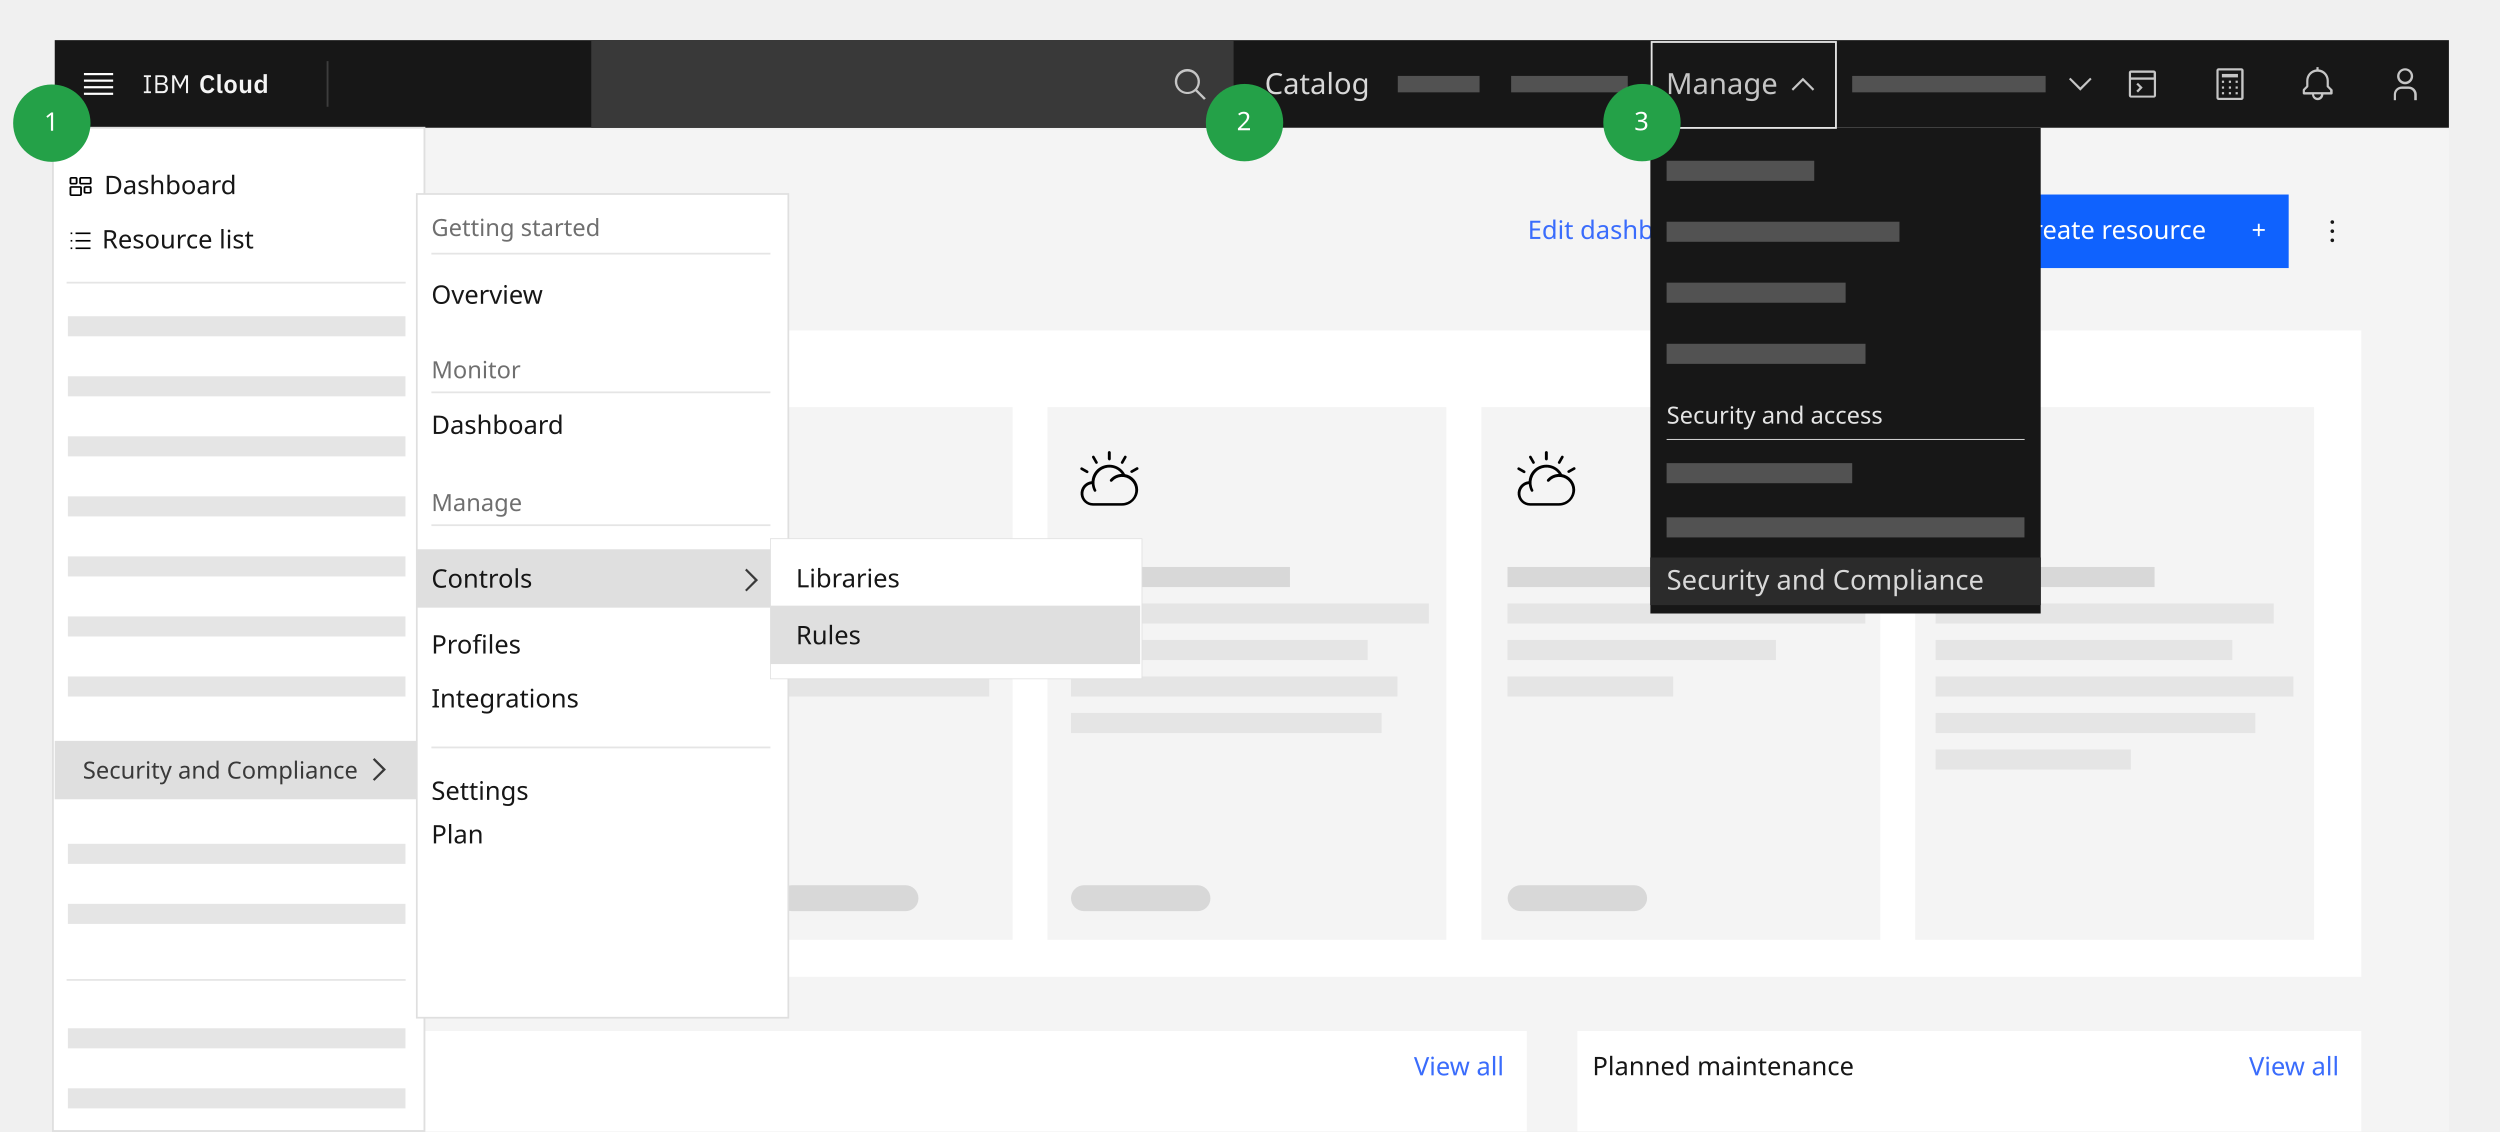
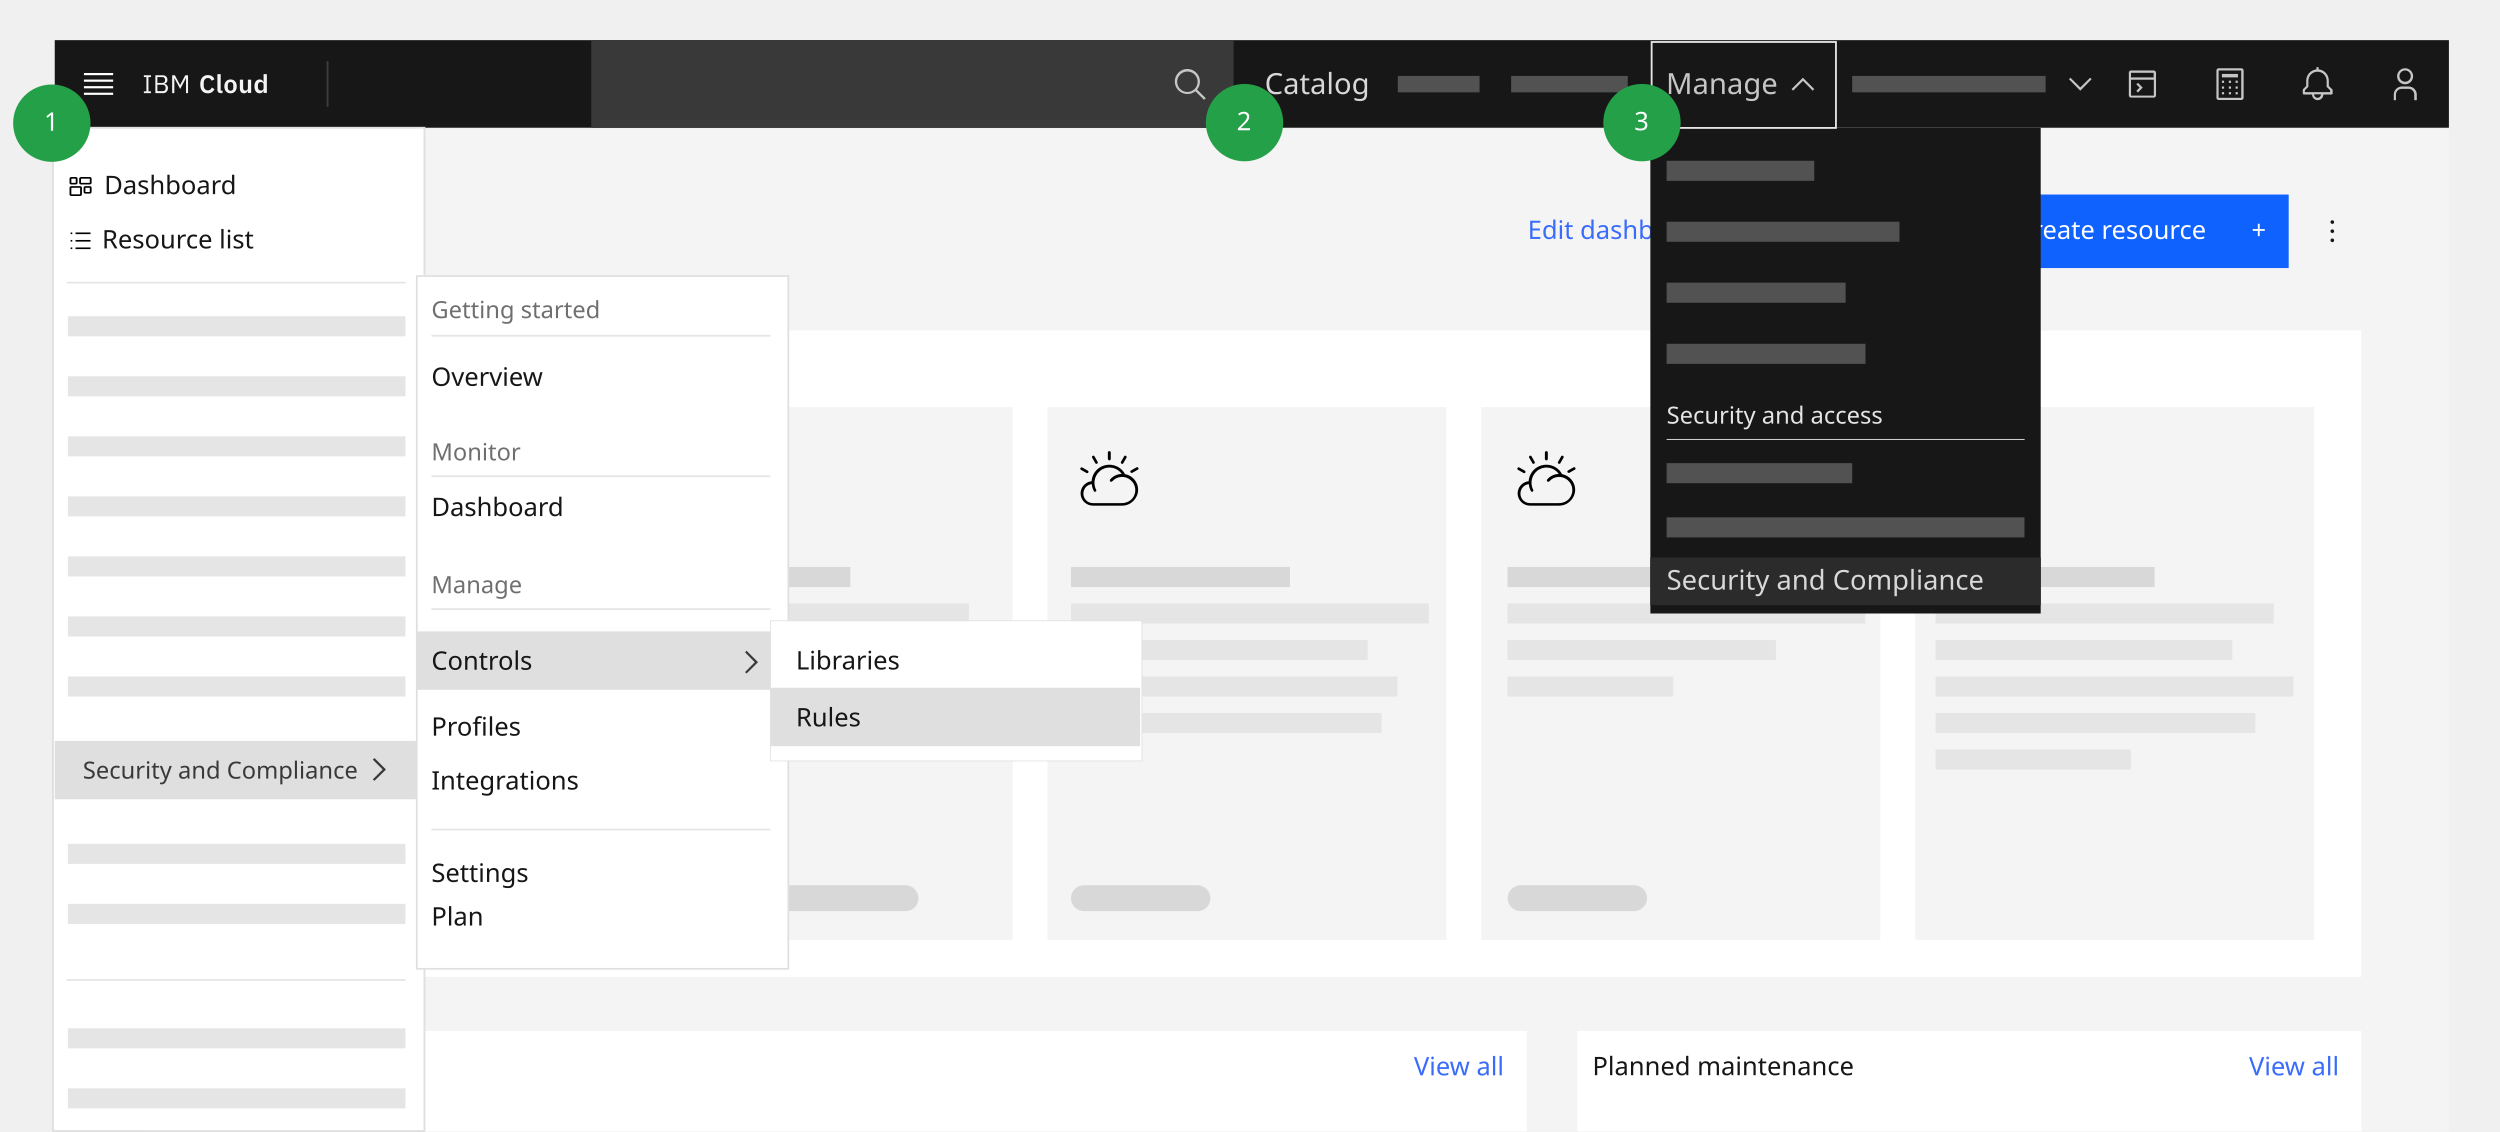
<svg xmlns="http://www.w3.org/2000/svg" version="1.1" x="0px" y="0px" viewBox="0 0 1370 620" style="enable-background:new 0 0 1370 620;" xml:space="preserve">
  <style type="text/css">
	.st0{fill-rule:evenodd;clip-rule:evenodd;fill:#171717;}
	.st1{fill:none;}
	.st2{fill-rule:evenodd;clip-rule:evenodd;fill:#C6C6C6;}
	.st3{fill-rule:evenodd;clip-rule:evenodd;fill:#393939;}
	.st4{fill:none;stroke:#3D3D3D;stroke-linecap:square;}
	.st5{fill:#F4F4F4;}
	.st6{fill-rule:evenodd;clip-rule:evenodd;fill:#FFFFFF;}
	.st7{fill-rule:evenodd;clip-rule:evenodd;fill:#525252;}
	.st8{fill-rule:evenodd;clip-rule:evenodd;fill:#F4F4F4;}
	.st9{fill:#C6C6C6;}
	.st10{font-family:'IBMPlexSans';}
	.st11{font-size:16px;}
	.st12{fill:#D8D8D8;}
	.st13{fill:#161616;}
	.st14{font-size:30px;}
- 	.st15{fill-rule:evenodd;clip-rule:evenodd;fill:#161616;stroke:#FFFFFF;stroke-width:0.25;stroke-miterlimit:10;}
- 	.st16{fill-rule:evenodd;clip-rule:evenodd;fill:#0F62FE;}
- 	.st17{fill:#FFFFFF;}
- 	.st18{font-size:14px;}
- 	.st19{fill:#3A6CFC;}
- 	.st20{fill-rule:evenodd;clip-rule:evenodd;fill:#3A6CFC;}
- 	.st21{font-family:'IBMPlexSans-Medium';}
- 	.st22{fill-rule:evenodd;clip-rule:evenodd;fill:#272CD3;}
- 	.st23{fill-rule:evenodd;clip-rule:evenodd;fill:#161616;}
- 	.st24{fill-rule:evenodd;clip-rule:evenodd;fill:#E5E5E5;}
- 	.st25{fill-rule:evenodd;clip-rule:evenodd;fill:#D8D8D8;}
- 	.st26{enable-background:new    ;}
- 	.st27{fill-rule:evenodd;clip-rule:evenodd;fill:#2B2B2B;}
- 	.st28{fill:none;stroke:#E5E5E5;stroke-miterlimit:10;}
- 	.st29{font-size:15px;}
- 	.st30{fill:none;stroke:#E5E5E5;stroke-width:0.5;stroke-miterlimit:10;}
- 	.st31{fill:#E5E5E5;}
- 	.st32{font-size:13px;}
- 	.st33{fill-rule:evenodd;clip-rule:evenodd;fill:#FFFFFF;stroke:#DFDFDF;stroke-miterlimit:10;}
- 	.st34{fill-rule:evenodd;clip-rule:evenodd;fill:#DFDFDF;}
- 	.st35{fill-rule:evenodd;clip-rule:evenodd;fill:#FFFFFF;stroke:#DFDFDF;stroke-width:0.935;stroke-miterlimit:10;}
- 	.st36{fill:none;stroke:#E5E5E5;stroke-width:0.973;stroke-miterlimit:10;}
- 	.st37{fill:#393939;}
- 	.st38{fill:#6F6F6F;}
- 	.st39{fill-rule:evenodd;clip-rule:evenodd;fill:#FFFFFF;stroke:#DFDFDF;stroke-width:0.431;stroke-miterlimit:10;}
- 	.st40{fill-rule:evenodd;clip-rule:evenodd;fill:#24A148;}
+ 	.st15{fill-rule:evenodd;clip-rule:evenodd;fill:#0F62FE;}
+ 	.st16{fill:#FFFFFF;}
+ 	.st17{font-size:14px;}
+ 	.st18{fill:#3A6CFC;}
+ 	.st19{fill-rule:evenodd;clip-rule:evenodd;fill:#3A6CFC;}
+ 	.st20{font-family:'IBMPlexSans-Medium';}
+ 	.st21{fill-rule:evenodd;clip-rule:evenodd;fill:#272CD3;}
+ 	.st22{fill-rule:evenodd;clip-rule:evenodd;fill:#161616;}
+ 	.st23{fill-rule:evenodd;clip-rule:evenodd;fill:#E5E5E5;}
+ 	.st24{fill-rule:evenodd;clip-rule:evenodd;fill:#D8D8D8;}
+ 	.st25{enable-background:new    ;}
+ 	.st26{fill-rule:evenodd;clip-rule:evenodd;fill:#2B2B2B;}
+ 	.st27{fill:none;stroke:#E5E5E5;stroke-miterlimit:10;}
+ 	.st28{font-size:15px;}
+ 	.st29{fill:none;stroke:#E5E5E5;stroke-width:0.5;stroke-miterlimit:10;}
+ 	.st30{fill:#E5E5E5;}
+ 	.st31{font-size:13px;}
+ 	.st32{fill-rule:evenodd;clip-rule:evenodd;fill:#FFFFFF;stroke:#DFDFDF;stroke-miterlimit:10;}
+ 	.st33{fill-rule:evenodd;clip-rule:evenodd;fill:#DFDFDF;}
+ 	.st34{fill-rule:evenodd;clip-rule:evenodd;fill:#FFFFFF;stroke:#DFDFDF;stroke-width:0.935;stroke-miterlimit:10;}
+ 	.st35{fill:none;stroke:#E5E5E5;stroke-width:0.973;stroke-miterlimit:10;}
+ 	.st36{fill:#393939;}
+ 	.st37{fill:#6F6F6F;}
+ 	.st38{fill-rule:evenodd;clip-rule:evenodd;fill:#FFFFFF;stroke:#DFDFDF;stroke-width:0.431;stroke-miterlimit:10;}
+ 	.st39{fill-rule:evenodd;clip-rule:evenodd;fill:#24A148;}
</style>
  <g id="Background_9_">
    <rect id="background_19_" x="30" y="22" class="st0" width="1312" height="48" />
    <g id="User" transform="translate(1264, 0)">
      <rect id="background_20_" x="30" y="22.1" class="st1" width="48" height="48" />
      <g id="Icon_8_" transform="translate(14, 14)">
        <g id="icon-color_1_">
          <path id="path-6_1_" class="st2" d="M40,24.6c1.7,0,3.1,1.4,3.1,3.1c0,1.7-1.4,3.1-3.1,3.1s-3.1-1.4-3.1-3.1      C36.9,26,38.3,24.6,40,24.6L40,24.6z M40,23.4c-2.4,0-4.4,2-4.4,4.4s2,4.4,4.4,4.4s4.4-2,4.4-4.4S42.4,23.4,40,23.4z M46.2,40.9      H45v-3.1c0-1.7-1.4-3.1-3.1-3.1h-3.8c-1.7,0-3.1,1.4-3.1,3.1v3.1h-1.2v-3.1c0-2.4,2-4.4,4.4-4.4h3.8c2.4,0,4.4,2,4.4,4.4V40.9z" />
        </g>
      </g>
    </g>
    <g id="cost-estimator" transform="translate(1216, 0)">
      <rect id="background_21_" x="30" y="22.1" class="st1" width="48" height="48" />
      <g id="Icon_9_" transform="translate(14, 14)">
        <path id="Fill_14_" class="st2" d="M47.9,34.8l-1.7-1.7v-2.9c0-3.2-2.4-5.9-5.6-6.2v-1.2h-1.2V24c-3.2,0.4-5.6,3-5.6,6.2v2.9     l-1.7,1.7c-0.1,0.1-0.2,0.3-0.2,0.4v1.9c0,0.2,0.1,0.3,0.2,0.5c0.1,0.1,0.3,0.2,0.5,0.2h4.4c0,1.7,1.4,3.1,3.1,3.1     s3.1-1.4,3.1-3.1h4.4c0.2,0,0.3-0.1,0.5-0.2c0.1-0.1,0.2-0.3,0.2-0.5v-1.9C48.1,35.1,48.1,34.9,47.9,34.8L47.9,34.8z M40,39.6     c-1,0-1.9-0.8-1.9-1.9h3.8C41.9,38.8,41,39.6,40,39.6L40,39.6z M46.9,36.5H33.1v-1l1.7-1.7c0.1-0.1,0.2-0.3,0.2-0.4v-3.1     c0-2.8,2.2-5,5-5s5,2.2,5,5v3.1c0,0.2,0.1,0.3,0.2,0.4l1.7,1.7V36.5z" />
      </g>
    </g>
    <g id="terminal" transform="translate(1168, 0)">
      <rect id="background_22_" x="30" y="22.1" class="st1" width="48" height="48" />
      <g id="Icon_10_" transform="translate(14, 14)">
        <path id="Fill_15_" class="st2" d="M46.2,24.6v15H33.8v-15H46.2L46.2,24.6z M46.2,23.4H33.8c-0.7,0-1.2,0.6-1.2,1.2v15     c0,0.7,0.6,1.2,1.2,1.2h12.5c0.7,0,1.2-0.6,1.2-1.2v-15C47.5,23.9,46.9,23.4,46.2,23.4z M35.6,36.5h1.2v1.2h-1.2V36.5z      M43.1,36.5h1.2v1.2h-1.2V36.5z M35.6,33.4h1.2v1.2h-1.2V33.4z M43.1,33.4h1.2v1.2h-1.2V33.4z M35.6,30.2h1.2v1.2h-1.2V30.2z      M39.4,36.5h1.2v1.2h-1.2V36.5z M39.4,33.4h1.2v1.2h-1.2V33.4z M39.4,30.2h1.2v1.2h-1.2V30.2z M43.1,30.2h1.2v1.2h-1.2V30.2z      M35.6,26.5h8.8v1.9h-8.8V26.5z" />
      </g>
    </g>
    <g id="account-switcher-_x28_placeholder_x29_-copy-2" transform="translate(1120, 0)">
      <rect id="background_23_" x="30" y="22.1" class="st1" width="48" height="48" />
      <g id="Icon_11_" transform="translate(14, 14)">
        <path id="Fill_16_" class="st2" d="M46.2,24.6H33.8c-0.7,0-1.2,0.6-1.2,1.2v12.5c0,0.7,0.6,1.2,1.2,1.2h12.5     c0.7,0,1.2-0.6,1.2-1.2V25.9C47.5,25.2,46.9,24.6,46.2,24.6z M46.2,25.9v2.5H33.8v-2.5H46.2z M33.8,38.4v-8.7h12.5v8.7H33.8z      M36.7,32.2l1.8,1.8l-1.8,1.8l0.9,0.9l2.6-2.7l-2.6-2.6L36.7,32.2L36.7,32.2z" />
      </g>
    </g>
    <g id="Actions-_x2F_-Navigation-_x2F_-chevron--down-_x2F_-20" transform="translate(948, 14)">
      <polygon id="Fill_17_" class="st2" points="40,28.6 46.2,34.8 45.4,35.7 40,30.3 34.6,35.7 33.8,34.8   " />
    </g>
    <g id="Actions-_x2F_-Navigation-_x2F_-chevron--down-_x2F_-20_1_" transform="translate(1100, 14)">
      <polygon id="Fill_18_" class="st2" points="40,35.7 33.8,29.4 34.6,28.6 40,33.9 45.4,28.6 46.2,29.4   " />
    </g>
    <rect id="Rectangle-Copy" x="324" y="22" class="st3" width="352" height="48" />
    <g id="search" transform="translate(598, 0)">
      <rect id="background_24_" x="30" y="22" class="st1" width="48" height="48" />
      <g id="Icon_12_" transform="translate(14, 14)">
        <path id="Fill_19_" class="st2" d="M48.8,39.9L44,35.1c2.3-2.8,2.1-7-0.7-9.5c-2.7-2.5-6.9-2.4-9.5,0.2s-2.7,6.8-0.2,9.5     c2.5,2.7,6.6,3,9.5,0.7l4.7,4.7L48.8,39.9z M33.1,30.8c0-3.1,2.5-5.6,5.6-5.6s5.6,2.5,5.6,5.6s-2.5,5.6-5.6,5.6     S33.1,33.9,33.1,30.8z" />
      </g>
    </g>
    <line id="Line" class="st4" x1="179.5" y1="34" x2="179.5" y2="58" />
    <g id="Group_2_" transform="translate(48.84, 18.64)">
      <path id="Cloud" class="st5" d="M65.1,32.5c1.8,0,2.9-0.9,3.6-2.3l-1.5-0.9c-0.3,0.9-1,1.6-2.1,1.6c-1.4,0-2.3-1-2.3-2.6v-1.5    c0-1.7,0.9-2.7,2.3-2.7c1.1,0,1.7,0.6,2,1.5l1.6-0.8c-0.7-1.5-1.8-2.3-3.6-2.3c-2.6,0-4.2,1.8-4.2,5.1S62.5,32.5,65.1,32.5z     M73.1,32.4v-1.4h-1V22h-1.8v8.6c0,1.1,0.6,1.8,1.8,1.8H73.1z M77.5,32.5c2.1,0,3.4-1.5,3.4-3.8c0-2.3-1.3-3.8-3.4-3.8    c-2.1,0-3.4,1.5-3.4,3.8C74.1,31,75.4,32.5,77.5,32.5z M77.5,31.1c-0.9,0-1.5-0.6-1.5-1.7V28c0-1.1,0.6-1.7,1.5-1.7    c0.9,0,1.5,0.6,1.5,1.7v1.4C79,30.5,78.5,31.1,77.5,31.1z M84.9,32.5c1.2,0,1.8-0.7,2-1.4H87v1.2h1.8v-7.3H87v4.8    c0,0.8-0.7,1.2-1.4,1.2c-0.9,0-1.2-0.5-1.2-1.6v-4.4h-1.8v4.6C82.6,31.5,83.4,32.5,84.9,32.5z M93.5,32.5c1,0,1.7-0.6,2-1.4h0.1    v1.2h1.8V22h-1.8v4.3h-0.1c-0.3-0.8-1-1.4-2-1.4c-1.8,0-2.9,1.4-2.9,3.8C90.6,31.1,91.7,32.5,93.5,32.5z M94.1,31    c-0.9,0-1.6-0.7-1.6-1.7v-1.3c0-1,0.6-1.7,1.6-1.7c0.9,0,1.5,0.5,1.5,1.2v2.3C95.6,30.6,94.9,31,94.1,31z" />
      <path id="IBM" class="st5" d="M33.9,32.4v-1h-1.4v-7.8h1.4v-1H30v1h1.4v7.8H30v1H33.9z M40.7,32.4c1.4,0,2.5-1.2,2.5-2.8    c0-1.6-1.2-2.2-1.9-2.3v-0.1c0.6-0.1,1.6-0.6,1.6-2.1c0-1.5-1-2.5-2.6-2.5h-4v9.8H40.7z M40.1,26.8h-2.7v-3.2h2.7    c0.9,0,1.5,0.5,1.5,1.4v0.5C41.6,26.3,41,26.8,40.1,26.8z M40.3,31.3h-2.9v-3.5h2.9c1,0,1.6,0.5,1.6,1.5v0.5    C41.9,30.8,41.3,31.3,40.3,31.3z M46.7,32.4v-8.2h0.1l0.8,1.6l2.3,4.3l2.3-4.3l0.8-1.6h0.1v8.2h1.1v-9.8h-1.5l-2.8,5.3h-0.1    l-2.8-5.3h-1.5v9.8H46.7z" />
    </g>
    <g id="menu">
      <rect id="background_25_" x="30" y="22" class="st1" width="48" height="48" />
      <g id="Icon_13_" transform="translate(14, 14)">
        <path id="Fill_20_" class="st6" d="M32,36.8h16V38H32V36.8z M32,33.2h16v1.2H32V33.2z M32,29.6h16v1.2H32V29.6z M32,26h16v1.2H32     V26z" />
      </g>
    </g>
    <rect id="Rectangle_4_" x="766" y="41.6" class="st7" width="44.8" height="9" />
    <rect id="Rectangle_5_" x="828.1" y="41.6" class="st7" width="63.9" height="9" />
    <rect id="Rectangle_7_" x="1015" y="41.6" class="st7" width="106" height="9" />
    <g id="tile-_x2F_-selectable-_x2F_-01-enabled">
      <rect id="Background_12_" x="29.7" y="71.1" class="st8" width="1312.3" height="548.9" />
    </g>
    <text transform="matrix(1 0 0 1 913 51.5503)" class="st9 st10 st11">Manage</text>
    <text transform="matrix(1 0 0 1 693.0444 51.55)" class="st12 st10 st11">Catalog</text>
    <rect id="side-panel-background_1_" x="76" y="181.1" class="st6" width="1218" height="354.2" />
    <rect id="side-panel-background_2_" x="77" y="565" class="st6" width="759.7" height="55" />
    <rect id="side-panel-background_3_" x="864.4" y="565" class="st6" width="429.6" height="55" />
    <text transform="matrix(1 0 0 1 78.84 135.781)" class="st13 st10 st14">Dashboard</text>
-     <g id="Actions-_x2F_-Navigation-_x2F_-chevron--down-_x2F_-20_2_" transform="translate(1100, 14)">
-       <g>
-         <polygon id="Fill_30_" class="st15" points="-853.7,117.5 -862.1,109.1 -860.9,107.9 -853.7,115.2 -846.4,107.9 -845.2,109.1         " />
-       </g>
-     </g>
-     <rect id="side-panel-background_4_" x="1093" y="106.6" class="st16" width="161.2" height="40.3" />
-     <text transform="matrix(1 0 0 1 1104.925 130.9485)" class="st17 st10 st18">Create resource</text>
-     <text transform="matrix(1 0 0 1 1233.814 130.9487)" class="st17 st10 st18">+</text>
-     <text transform="matrix(1 0 0 1 968.9097 130.9487)" class="st19 st10 st18">Upgrade account</text>
-     <text transform="matrix(1 0 0 1 837.1765 130.9485)" class="st19 st10 st18">Edit dashboard</text>
+     <rect id="side-panel-background_4_" x="1093" y="106.6" class="st15" width="161.2" height="40.3" />
+     <text transform="matrix(1 0 0 1 1104.925 130.9485)" class="st16 st10 st17">Create resource</text>
+     <text transform="matrix(1 0 0 1 1233.814 130.9487)" class="st16 st10 st17">+</text>
+     <text transform="matrix(1 0 0 1 968.9097 130.9487)" class="st18 st10 st17">Upgrade account</text>
+     <text transform="matrix(1 0 0 1 837.1765 130.9485)" class="st18 st10 st17">Edit dashboard</text>
    <g id="Icon_7_" transform="translate(8, 8)">
-       <path id="Fill_12_" class="st20" d="M929.8,124.2h14v1h-14V124.2z M941.5,115.7c0.4-0.4,0.4-1,0-1.4l-1.8-1.8    c-0.4-0.4-1-0.4-1.4,0l-7.5,7.5v3.2h3.2L941.5,115.7z M939,113.2l1.8,1.8l-1.5,1.5l-1.8-1.8L939,113.2z M931.8,122.2v-1.8l5-5    l1.8,1.8l-5,5H931.8z" />
-     </g>
-     <text transform="matrix(1 0 0 1 92.0201 205.2512)" class="st13 st21 st18">For you</text>
-     <rect id="side-panel-background_5_" x="98.6" y="223.1" class="st22" width="218.6" height="291.9" />
-     <text transform="matrix(1 0 0 1 93.2242 589.2035)" class="st13 st21 st18">Resource summary</text>
-     <text transform="matrix(1 0 0 1 872.656 589.203)" class="st13 st21 st18">Planned maintenance</text>
+       <path id="Fill_12_" class="st19" d="M929.8,124.2h14v1h-14V124.2z M941.5,115.7c0.4-0.4,0.4-1,0-1.4l-1.8-1.8    c-0.4-0.4-1-0.4-1.4,0l-7.5,7.5v3.2h3.2L941.5,115.7z M939,113.2l1.8,1.8l-1.5,1.5l-1.8-1.8L939,113.2z M931.8,122.2v-1.8l5-5    l1.8,1.8l-5,5H931.8z" />
+     </g>
+     <text transform="matrix(1 0 0 1 92.0201 205.2512)" class="st13 st20 st17">For you</text>
+     <rect id="side-panel-background_5_" x="98.6" y="223.1" class="st21" width="218.6" height="291.9" />
+     <text transform="matrix(1 0 0 1 93.2242 589.2035)" class="st13 st20 st17">Resource summary</text>
+     <text transform="matrix(1 0 0 1 872.656 589.203)" class="st13 st20 st17">Planned maintenance</text>
    <g id="icon-button-3" transform="translate(26, 8)">
      <rect id="Background" x="1236.1" y="102.7" class="st1" width="32" height="32" />
      <g id="Icon" transform="translate(8, 8)">
-         <path id="Fill_4_" class="st23" d="M1244.1,106.7c0.6,0,1-0.4,1-1c0-0.6-0.4-1-1-1c-0.6,0-1,0.4-1,1     C1243.1,106.3,1243.6,106.7,1244.1,106.7z M1244.1,111.7c0.6,0,1-0.4,1-1c0-0.6-0.4-1-1-1c-0.6,0-1,0.4-1,1     C1243.1,111.3,1243.6,111.7,1244.1,111.7z M1244.1,116.7c0.6,0,1-0.4,1-1s-0.4-1-1-1c-0.6,0-1,0.4-1,1S1243.6,116.7,1244.1,116.7     z" />
+         <path id="Fill_4_" class="st22" d="M1244.1,106.7c0.6,0,1-0.4,1-1c0-0.6-0.4-1-1-1c-0.6,0-1,0.4-1,1     C1243.1,106.3,1243.6,106.7,1244.1,106.7z M1244.1,111.7c0.6,0,1-0.4,1-1c0-0.6-0.4-1-1-1c-0.6,0-1,0.4-1,1     C1243.1,111.3,1243.6,111.7,1244.1,111.7z M1244.1,116.7c0.6,0,1-0.4,1-1s-0.4-1-1-1c-0.6,0-1,0.4-1,1S1243.6,116.7,1244.1,116.7     z" />
      </g>
    </g>
    <rect id="side-panel-background_7_" x="336.3" y="223.1" class="st8" width="218.6" height="291.9" />
    <rect id="side-panel-background_8_" x="574" y="223.1" class="st8" width="218.6" height="291.9" />
    <rect id="side-panel-background_9_" x="811.8" y="223.1" class="st8" width="218.6" height="291.9" />
    <rect id="side-panel-background_10_" x="1049.5" y="223.1" class="st8" width="218.6" height="291.9" />
-     <text transform="matrix(1 0 0 1 774.8267 589.2946)" class="st19 st10 st18">View all</text>
-     <text transform="matrix(1 0 0 1 1232.452 589.2946)" class="st19 st10 st18">View all</text>
-     <rect id="Rectangle_28_" x="346" y="330.7" class="st24" width="185" height="11" />
-     <rect id="Rectangle_29_" x="346" y="310.7" class="st25" width="120" height="11" />
-     <rect id="Rectangle_30_" x="346" y="350.7" class="st24" width="162.6" height="11" />
+     <text transform="matrix(1 0 0 1 774.8267 589.2946)" class="st18 st10 st17">View all</text>
+     <text transform="matrix(1 0 0 1 1232.452 589.2946)" class="st18 st10 st17">View all</text>
+     <rect id="Rectangle_28_" x="346" y="330.7" class="st23" width="185" height="11" />
+     <rect id="Rectangle_29_" x="346" y="310.7" class="st24" width="120" height="11" />
+     <rect id="Rectangle_30_" x="346" y="350.7" class="st23" width="162.6" height="11" />
    <path d="M377.6,259.8c-2.5-4.7-8.4-6.5-13.2-4c-3,1.6-4.9,4.6-5.1,7.9c-3.7,0.4-6.4,3.7-6,7.4c0.4,3.4,3.3,6,6.7,6h16   c4.8,0,8.7-3.9,8.8-8.7C384.8,264.2,381.7,260.6,377.6,259.8z M376,275.7h-16c-2.9,0-5.2-2.3-5.2-5.2c0-2.6,1.9-4.9,4.6-5.2   c0.1,1.3,0.5,2.6,1.1,3.8c0.2,0.4,0.6,0.5,1,0.3s0.5-0.6,0.3-1c0,0,0,0,0,0c-2.1-4-0.6-9,3.4-11.2c3.7-2,8.2-0.9,10.6,2.5   c-2.4,0.1-4.7,1.1-6.3,3c-0.3,0.3-0.3,0.8,0,1.1c0.3,0.3,0.8,0.3,1.1,0c0,0,0,0,0,0c2.6-3,7.2-3.3,10.2-0.6c3,2.6,3.3,7.2,0.6,10.2   C380.1,274.8,378.1,275.7,376,275.7z" />
    <path d="M384.9,256.4c-0.2-0.4-0.7-0.5-1-0.3c0,0,0,0,0,0l-3,1.7c-0.4,0.2-0.5,0.7-0.3,1s0.7,0.5,1,0.3c0,0,0,0,0,0l3-1.7   C385,257.3,385.1,256.8,384.9,256.4z" />
    <path d="M375.7,254.1c0.4,0.2,0.8,0.1,1-0.3c0,0,0,0,0,0l1.7-3c0.2-0.4,0.1-0.8-0.3-1c-0.4-0.2-0.8-0.1-1,0.3l-1.7,3   C375.2,253.4,375.3,253.9,375.7,254.1z" />
    <path d="M369,252.3c0.4,0,0.8-0.3,0.8-0.8V248c0-0.4-0.3-0.8-0.8-0.8c-0.4,0-0.8,0.3-0.8,0.8c0,0,0,0,0,0v3.5   C368.2,251.9,368.6,252.3,369,252.3z" />
    <path d="M361.3,253.8c0.2,0.4,0.7,0.5,1,0.3c0.4-0.2,0.5-0.7,0.3-1l-1.7-3c-0.2-0.4-0.7-0.5-1-0.3c-0.4,0.2-0.5,0.7-0.3,1   c0,0,0,0,0,0L361.3,253.8z" />
    <path d="M357.2,257.9l-3-1.7c-0.4-0.2-0.8-0.1-1,0.3c-0.2,0.4-0.1,0.8,0.3,1c0,0,0,0,0,0l3,1.7c0.4,0.2,0.8,0.1,1-0.3   C357.7,258.6,357.5,258.1,357.2,257.9C357.2,257.9,357.2,257.9,357.2,257.9L357.2,257.9z" />
-     <rect id="Rectangle_24_" x="586.9" y="330.7" class="st24" width="196.1" height="11" />
-     <rect id="Rectangle_6_" x="586.9" y="310.7" class="st25" width="120" height="11" />
-     <rect id="Rectangle_3_" x="586.9" y="350.7" class="st24" width="162.6" height="11" />
+     <rect id="Rectangle_24_" x="586.9" y="330.7" class="st23" width="196.1" height="11" />
+     <rect id="Rectangle_6_" x="586.9" y="310.7" class="st24" width="120" height="11" />
+     <rect id="Rectangle_3_" x="586.9" y="350.7" class="st23" width="162.6" height="11" />
    <path d="M616.5,259.8c-2.5-4.7-8.4-6.5-13.2-4c-3,1.6-4.9,4.6-5.1,7.9c-3.7,0.4-6.4,3.7-6,7.4c0.4,3.4,3.3,6,6.7,6h16   c4.8,0,8.7-3.9,8.8-8.7C623.7,264.2,620.7,260.6,616.5,259.8z M614.9,275.7h-16c-2.9,0-5.2-2.3-5.2-5.2c0-2.6,1.9-4.9,4.6-5.2   c0.1,1.3,0.5,2.6,1.1,3.8c0.2,0.4,0.6,0.5,1,0.3c0.4-0.2,0.5-0.6,0.3-1c0,0,0,0,0,0c-2.1-4-0.6-9,3.4-11.2c3.7-2,8.2-0.9,10.6,2.5   c-2.4,0.1-4.7,1.1-6.3,3c-0.3,0.3-0.3,0.8,0,1.1c0.3,0.3,0.8,0.3,1.1,0c0,0,0,0,0,0c2.6-3,7.2-3.3,10.2-0.6c3,2.6,3.3,7.2,0.6,10.2   C619,274.8,617,275.7,614.9,275.7z" />
    <path d="M623.8,256.4c-0.2-0.4-0.7-0.5-1-0.3c0,0,0,0,0,0l-3,1.7c-0.4,0.2-0.5,0.7-0.3,1s0.7,0.5,1,0.3c0,0,0,0,0,0l3-1.7   C623.9,257.3,624,256.8,623.8,256.4z" />
    <path d="M614.6,254.1c0.4,0.2,0.8,0.1,1-0.3c0,0,0,0,0,0l1.7-3c0.2-0.4,0.1-0.8-0.3-1c-0.4-0.2-0.8-0.1-1,0.3l-1.7,3   C614.1,253.4,614.2,253.9,614.6,254.1z" />
    <path d="M607.9,252.3c0.4,0,0.8-0.3,0.8-0.8V248c0-0.4-0.3-0.8-0.8-0.8c-0.4,0-0.8,0.3-0.8,0.8c0,0,0,0,0,0v3.5   C607.2,251.9,607.5,252.3,607.9,252.3z" />
    <path d="M600.2,253.8c0.2,0.4,0.7,0.5,1,0.3c0.4-0.2,0.5-0.7,0.3-1l-1.7-3c-0.2-0.4-0.7-0.5-1-0.3c-0.4,0.2-0.5,0.7-0.3,1   c0,0,0,0,0,0L600.2,253.8z" />
    <path d="M596.1,257.9l-3-1.7c-0.4-0.2-0.8-0.1-1,0.3c-0.2,0.4-0.1,0.8,0.3,1c0,0,0,0,0,0l3,1.7c0.4,0.2,0.8,0.1,1-0.3   C596.6,258.6,596.5,258.1,596.1,257.9C596.1,257.9,596.1,257.9,596.1,257.9L596.1,257.9z" />
-     <rect id="Rectangle_37_" x="826.1" y="330.7" class="st24" width="196.1" height="11" />
-     <rect id="Rectangle_36_" x="826.1" y="310.7" class="st25" width="120" height="11" />
-     <rect id="Rectangle_35_" x="826.1" y="350.7" class="st24" width="147.1" height="11" />
+     <rect id="Rectangle_37_" x="826.1" y="330.7" class="st23" width="196.1" height="11" />
+     <rect id="Rectangle_36_" x="826.1" y="310.7" class="st24" width="120" height="11" />
+     <rect id="Rectangle_35_" x="826.1" y="350.7" class="st23" width="147.1" height="11" />
    <path d="M856,259.8c-2.5-4.7-8.4-6.5-13.2-4c-3,1.6-4.9,4.6-5.1,7.9c-3.7,0.4-6.4,3.7-6,7.4c0.4,3.4,3.3,6,6.7,6h16   c4.8,0,8.7-3.9,8.8-8.7C863.2,264.2,860.1,260.6,856,259.8z M854.4,275.7h-16c-2.9,0-5.2-2.3-5.2-5.2c0-2.6,1.9-4.9,4.6-5.2   c0.1,1.3,0.5,2.6,1.1,3.8c0.2,0.4,0.6,0.5,1,0.3c0.4-0.2,0.5-0.6,0.3-1c0,0,0,0,0,0c-2.1-4-0.6-9,3.4-11.2c3.7-2,8.2-0.9,10.6,2.5   c-2.4,0.1-4.7,1.1-6.3,3c-0.3,0.3-0.3,0.8,0,1.1c0.3,0.3,0.8,0.3,1.1,0c0,0,0,0,0,0c2.6-3,7.2-3.3,10.2-0.6c3,2.6,3.3,7.2,0.6,10.2   C858.5,274.8,856.5,275.7,854.4,275.7z" />
    <path d="M863.3,256.4c-0.2-0.4-0.7-0.5-1-0.3c0,0,0,0,0,0l-3,1.7c-0.4,0.2-0.5,0.7-0.3,1s0.7,0.5,1,0.3c0,0,0,0,0,0l3-1.7   C863.4,257.3,863.5,256.8,863.3,256.4z" />
    <path d="M854.1,254.1c0.4,0.2,0.8,0.1,1-0.3c0,0,0,0,0,0l1.7-3c0.2-0.4,0.1-0.8-0.3-1c-0.4-0.2-0.8-0.1-1,0.3l-1.7,3   C853.6,253.4,853.7,253.9,854.1,254.1z" />
    <path d="M847.4,252.3c0.4,0,0.8-0.3,0.8-0.8V248c0-0.4-0.3-0.8-0.8-0.8c-0.4,0-0.8,0.3-0.8,0.8c0,0,0,0,0,0v3.5   C846.6,251.9,847,252.3,847.4,252.3z" />
    <path d="M839.7,253.8c0.2,0.4,0.7,0.5,1,0.3c0.4-0.2,0.5-0.7,0.3-1l-1.7-3c-0.2-0.4-0.7-0.5-1-0.3c-0.4,0.2-0.5,0.7-0.3,1   c0,0,0,0,0,0L839.7,253.8z" />
    <path d="M835.6,257.9l-3-1.7c-0.4-0.2-0.8-0.1-1,0.3c-0.2,0.4-0.1,0.8,0.3,1c0,0,0,0,0,0l3,1.7c0.4,0.2,0.8,0.1,1-0.3   C836.1,258.6,835.9,258.1,835.6,257.9C835.6,257.9,835.6,257.9,835.6,257.9L835.6,257.9z" />
-     <rect id="Rectangle_40_" x="1060.7" y="330.7" class="st24" width="185.3" height="11" />
-     <rect id="Rectangle_39_" x="1060.7" y="310.7" class="st25" width="120" height="11" />
-     <rect id="Rectangle_38_" x="1060.7" y="350.7" class="st24" width="162.6" height="11" />
+     <rect id="Rectangle_40_" x="1060.7" y="330.7" class="st23" width="185.3" height="11" />
+     <rect id="Rectangle_39_" x="1060.7" y="310.7" class="st24" width="120" height="11" />
+     <rect id="Rectangle_38_" x="1060.7" y="350.7" class="st23" width="162.6" height="11" />
    <path d="M1090.3,259.8c-2.5-4.7-8.4-6.5-13.2-4c-3,1.6-4.9,4.6-5.1,7.9c-3.7,0.4-6.4,3.7-6,7.4c0.4,3.4,3.3,6,6.7,6h16   c4.8,0,8.7-3.9,8.8-8.7C1097.5,264.2,1094.5,260.6,1090.3,259.8z M1088.7,275.7h-16c-2.9,0-5.2-2.3-5.2-5.2c0-2.6,1.9-4.9,4.6-5.2   c0.1,1.3,0.5,2.6,1.1,3.8c0.2,0.4,0.6,0.5,1,0.3s0.5-0.6,0.3-1c0,0,0,0,0,0c-2.1-4-0.6-9,3.4-11.2c3.7-2,8.2-0.9,10.6,2.5   c-2.4,0.1-4.7,1.1-6.3,3c-0.3,0.3-0.3,0.8,0,1.1c0.3,0.3,0.8,0.3,1.1,0c0,0,0,0,0,0c2.6-3,7.2-3.3,10.2-0.6c3,2.6,3.3,7.2,0.6,10.2   C1092.8,274.8,1090.8,275.7,1088.7,275.7z" />
    <path d="M1097.6,256.4c-0.2-0.4-0.7-0.5-1-0.3c0,0,0,0,0,0l-3,1.7c-0.4,0.2-0.5,0.7-0.3,1s0.7,0.5,1,0.3c0,0,0,0,0,0l3-1.7   C1097.7,257.3,1097.9,256.8,1097.6,256.4z" />
    <path d="M1088.4,254.1c0.4,0.2,0.8,0.1,1-0.3c0,0,0,0,0,0l1.7-3c0.2-0.4,0.1-0.8-0.3-1c-0.4-0.2-0.8-0.1-1,0.3l-1.7,3   C1087.9,253.4,1088.1,253.9,1088.4,254.1z" />
    <path d="M1081.7,252.3c0.4,0,0.8-0.3,0.8-0.8V248c0-0.4-0.3-0.8-0.8-0.8c-0.4,0-0.8,0.3-0.8,0.8c0,0,0,0,0,0v3.5   C1081,251.9,1081.3,252.3,1081.7,252.3z" />
    <path d="M1074,253.8c0.2,0.4,0.7,0.5,1,0.3c0.4-0.2,0.5-0.7,0.3-1l-1.7-3c-0.2-0.4-0.7-0.5-1-0.3c-0.4,0.2-0.5,0.7-0.3,1   c0,0,0,0,0,0L1074,253.8z" />
    <path d="M1069.9,257.9l-3-1.7c-0.4-0.2-0.8-0.1-1,0.3c-0.2,0.4-0.1,0.8,0.3,1c0,0,0,0,0,0l3,1.7c0.4,0.2,0.8,0.1,1-0.3   C1070.4,258.6,1070.3,258.1,1069.9,257.9C1069.9,257.9,1069.9,257.9,1069.9,257.9L1069.9,257.9z" />
-     <text transform="matrix(1 0 0 1 113.641 275.691)" class="st17 st10 st14">Build</text>
-     <text transform="matrix(1 0 0 1 116.4305 321.6771)" class="st26">
-       <tspan x="0" y="0" class="st17 st10 st18">Explore IBM Cloud with this</tspan>
-       <tspan x="0" y="16.8" class="st17 st10 st18">selection of easy starter</tspan>
-       <tspan x="0" y="33.6" class="st17 st10 st18">tutorials and services.</tspan>
+     <text transform="matrix(1 0 0 1 113.641 275.691)" class="st16 st10 st14">Build</text>
+     <text transform="matrix(1 0 0 1 116.4305 321.6771)" class="st25">
+       <tspan x="0" y="0" class="st16 st10 st17">Explore IBM Cloud with this</tspan>
+       <tspan x="0" y="16.8" class="st16 st10 st17">selection of easy starter</tspan>
+       <tspan x="0" y="33.6" class="st16 st10 st17">tutorials and services.</tspan>
    </text>
-     <rect id="Rectangle_41_" x="586.9" y="370.7" class="st24" width="178.9" height="11" />
-     <rect id="Rectangle_42_" x="826.1" y="370.7" class="st24" width="90.8" height="11" />
-     <rect id="Rectangle_43_" x="1060.7" y="370.7" class="st24" width="196.1" height="11" />
-     <rect id="Rectangle_44_" x="1060.7" y="390.7" class="st24" width="175.2" height="11" />
-     <rect id="Rectangle_45_" x="346" y="370.7" class="st24" width="196.1" height="11" />
-     <rect id="Rectangle_46_" x="586.9" y="390.7" class="st24" width="170.2" height="11" />
-     <path class="st25" d="M415.4,499.3h-62.2c-3.9,0-7.1-3.2-7.1-7.1l0,0c0-3.9,3.2-7.1,7.1-7.1h62.2c3.9,0,7.1,3.2,7.1,7.1l0,0   C422.5,496.1,419.3,499.3,415.4,499.3z" />
-     <path class="st25" d="M496.3,499.3H434c-3.9,0-7.1-3.2-7.1-7.1l0,0c0-3.9,3.2-7.1,7.1-7.1h62.2c3.9,0,7.1,3.2,7.1,7.1l0,0   C503.4,496.1,500.2,499.3,496.3,499.3z" />
-     <path class="st25" d="M656.3,499.3H594c-3.9,0-7.1-3.2-7.1-7.1l0,0c0-3.9,3.2-7.1,7.1-7.1h62.2c3.9,0,7.1,3.2,7.1,7.1l0,0   C663.4,496.1,660.2,499.3,656.3,499.3z" />
-     <path class="st25" d="M895.5,499.3h-62.2c-3.9,0-7.1-3.2-7.1-7.1l0,0c0-3.9,3.2-7.1,7.1-7.1h62.2c3.9,0,7.1,3.2,7.1,7.1l0,0   C902.6,496.1,899.4,499.3,895.5,499.3z" />
-     <rect id="Rectangle_47_" x="1060.7" y="410.7" class="st24" width="107" height="11" />
+     <rect id="Rectangle_41_" x="586.9" y="370.7" class="st23" width="178.9" height="11" />
+     <rect id="Rectangle_42_" x="826.1" y="370.7" class="st23" width="90.8" height="11" />
+     <rect id="Rectangle_43_" x="1060.7" y="370.7" class="st23" width="196.1" height="11" />
+     <rect id="Rectangle_44_" x="1060.7" y="390.7" class="st23" width="175.2" height="11" />
+     <rect id="Rectangle_45_" x="346" y="370.7" class="st23" width="196.1" height="11" />
+     <rect id="Rectangle_46_" x="586.9" y="390.7" class="st23" width="170.2" height="11" />
+     <path class="st24" d="M415.4,499.3h-62.2c-3.9,0-7.1-3.2-7.1-7.1l0,0c0-3.9,3.2-7.1,7.1-7.1h62.2c3.9,0,7.1,3.2,7.1,7.1l0,0   C422.5,496.1,419.3,499.3,415.4,499.3z" />
+     <path class="st24" d="M496.3,499.3H434c-3.9,0-7.1-3.2-7.1-7.1l0,0c0-3.9,3.2-7.1,7.1-7.1h62.2c3.9,0,7.1,3.2,7.1,7.1l0,0   C503.4,496.1,500.2,499.3,496.3,499.3z" />
+     <path class="st24" d="M656.3,499.3H594c-3.9,0-7.1-3.2-7.1-7.1l0,0c0-3.9,3.2-7.1,7.1-7.1h62.2c3.9,0,7.1,3.2,7.1,7.1l0,0   C663.4,496.1,660.2,499.3,656.3,499.3z" />
+     <path class="st24" d="M895.5,499.3h-62.2c-3.9,0-7.1-3.2-7.1-7.1l0,0c0-3.9,3.2-7.1,7.1-7.1h62.2c3.9,0,7.1,3.2,7.1,7.1l0,0   C902.6,496.1,899.4,499.3,895.5,499.3z" />
+     <rect id="Rectangle_47_" x="1060.7" y="410.7" class="st23" width="107" height="11" />
  </g>
  <g id="Manage_drop_down">
    <rect id="background_26_" x="904.4" y="70" class="st0" width="213.9" height="266.2" />
-     <rect id="Rectangle_33_" x="904.4" y="305.5" class="st27" width="213.9" height="26.1" />
-     <rect id="background_27_" x="905.1" y="23" class="st28" width="101" height="47.1" />
-     <text transform="matrix(1 0 0 1 913.3057 323.1306)" class="st12 st10 st29">Security and Compliance</text>
-     <line class="st30" x1="913.3" y1="240.8" x2="1109.5" y2="240.8" />
+     <rect id="Rectangle_33_" x="904.4" y="305.5" class="st26" width="213.9" height="26.1" />
+     <rect id="background_27_" x="905.1" y="23" class="st27" width="101" height="47.1" />
+     <text transform="matrix(1 0 0 1 913.3057 323.1306)" class="st12 st10 st28">Security and Compliance</text>
+     <line class="st29" x1="913.3" y1="240.8" x2="1109.5" y2="240.8" />
    <rect id="Rectangle_23_" x="913.3" y="283.5" class="st7" width="196.1" height="11" />
    <rect id="Rectangle_25_" x="913.3" y="253.8" class="st7" width="101.7" height="11" />
-     <text transform="matrix(1 0 0 1 913.3054 232.1599)" class="st31 st10 st32">Security and access</text>
+     <text transform="matrix(1 0 0 1 913.3054 232.1599)" class="st30 st10 st31">Security and access</text>
    <rect id="Rectangle_26_" x="913.3" y="88.1" class="st7" width="80.9" height="11" />
    <rect id="Rectangle_27_" x="913.3" y="121.5" class="st7" width="127.6" height="11" />
    <rect id="Rectangle_31_" x="913.3" y="154.9" class="st7" width="98.1" height="11" />
    <rect id="Rectangle_32_" x="913.3" y="188.4" class="st7" width="109" height="11" />
  </g>
  <g id="Left-nav">
-     <rect id="side-panel-background_11_" x="29" y="70" class="st33" width="203.6" height="549.8" />
-     <rect id="background_18_" x="30" y="406" class="st34" width="202.6" height="32" />
-     <rect id="side-panel-background_6_" x="228.4" y="106.3" class="st35" width="203.6" height="451.4" />
-     <rect id="background_28_" x="228" y="301" class="st34" width="202.6" height="32" />
-     <text transform="matrix(1 0 0 1 57.1012 106.3911)" class="st13 st21 st18">Dashboard</text>
-     <text transform="matrix(1 0 0 1 55.8969 136.1199)" class="st13 st21 st18">Resource list</text>
-     <rect id="Rectangle_34_" x="37.2" y="173.3" class="st24" width="185" height="11" />
-     <rect id="Rectangle_48_" x="37.2" y="206.2" class="st24" width="185" height="11" />
-     <rect id="Rectangle_49_" x="37.2" y="239.1" class="st24" width="185" height="11" />
-     <rect id="Rectangle_50_" x="37.2" y="272" class="st24" width="185" height="11" />
-     <rect id="Rectangle_51_" x="37.2" y="304.9" class="st24" width="185" height="11" />
-     <rect id="Rectangle_52_" x="37.2" y="337.8" class="st24" width="185" height="11" />
-     <rect id="Rectangle_53_" x="37.2" y="370.7" class="st24" width="185" height="11" />
-     <rect id="Rectangle_55_" x="37.2" y="462.4" class="st24" width="185" height="11" />
-     <rect id="Rectangle_54_" x="37.2" y="495.3" class="st24" width="185" height="11" />
-     <rect id="Rectangle_57_" x="37.2" y="563.5" class="st24" width="185" height="11" />
-     <rect id="Rectangle_56_" x="37.2" y="596.4" class="st24" width="185" height="11" />
-     <line class="st36" x1="36.5" y1="154.9" x2="222.3" y2="154.9" />
+     <rect id="side-panel-background_11_" x="29" y="70" class="st32" width="203.6" height="549.8" />
+     <rect id="background_18_" x="30" y="406" class="st33" width="202.6" height="32" />
+     <rect id="side-panel-background_6_" x="228.4" y="151.3" class="st34" width="203.6" height="379.6" />
+     <rect id="background_28_" x="228" y="346" class="st33" width="202.6" height="32" />
+     <text transform="matrix(1 0 0 1 57.1012 106.3911)" class="st13 st20 st17">Dashboard</text>
+     <text transform="matrix(1 0 0 1 55.8969 136.1199)" class="st13 st20 st17">Resource list</text>
+     <rect id="Rectangle_34_" x="37.2" y="173.3" class="st23" width="185" height="11" />
+     <rect id="Rectangle_48_" x="37.2" y="206.2" class="st23" width="185" height="11" />
+     <rect id="Rectangle_49_" x="37.2" y="239.1" class="st23" width="185" height="11" />
+     <rect id="Rectangle_50_" x="37.2" y="272" class="st23" width="185" height="11" />
+     <rect id="Rectangle_51_" x="37.2" y="304.9" class="st23" width="185" height="11" />
+     <rect id="Rectangle_52_" x="37.2" y="337.8" class="st23" width="185" height="11" />
+     <rect id="Rectangle_53_" x="37.2" y="370.7" class="st23" width="185" height="11" />
+     <rect id="Rectangle_55_" x="37.2" y="462.4" class="st23" width="185" height="11" />
+     <rect id="Rectangle_54_" x="37.2" y="495.3" class="st23" width="185" height="11" />
+     <rect id="Rectangle_57_" x="37.2" y="563.5" class="st23" width="185" height="11" />
+     <rect id="Rectangle_56_" x="37.2" y="596.4" class="st23" width="185" height="11" />
+     <line class="st35" x1="36.5" y1="154.9" x2="222.3" y2="154.9" />
    <g>
      <rect x="41.4" y="127.4" width="8.2" height="0.9" />
      <rect x="41.4" y="135.6" width="8.2" height="0.9" />
      <rect x="41.4" y="131.5" width="8.2" height="0.9" />
      <rect x="38.7" y="131.5" width="0.9" height="0.9" />
      <rect x="38.7" y="127.4" width="0.9" height="0.9" />
      <rect x="38.7" y="135.6" width="0.9" height="0.9" />
    </g>
-     <line class="st36" x1="36.5" y1="537" x2="222.3" y2="537" />
+     <line class="st35" x1="36.5" y1="537" x2="222.3" y2="537" />
    <g id="Actions-_x2F_-Navigation-_x2F_-chevron--down-_x2F_-20_3_" transform="translate(948, 14)">
      <polygon id="Fill_11_" class="st3" points="-736.5,407.7 -742.8,413.9 -743.7,413.1 -738.3,407.7 -743.7,402.3 -742.8,401.4   " />
    </g>
-     <text transform="matrix(1 0 0 1 45.3876 426.6903)" class="st37 st21 st32">Security and Compliance</text>
-     <line class="st36" x1="236.4" y1="139" x2="422.2" y2="139" />
-     <text transform="matrix(1 0 0 1 236.3906 237.7983)" class="st13 st21 st18">Dashboard</text>
-     <text transform="matrix(1 0 0 1 236.3905 166.4653)" class="st13 st21 st18">Overview</text>
-     <text transform="matrix(1 0 0 1 236.3909 129.3396)" class="st38 st10 st32">Getting started</text>
-     <line class="st36" x1="236.4" y1="215" x2="422.2" y2="215" />
-     <text transform="matrix(1 0 0 1 236.3905 207.2812)" class="st38 st10 st32">Monitor</text>
-     <line class="st36" x1="236.4" y1="287.8" x2="422.2" y2="287.8" />
-     <text transform="matrix(1 0 0 1 236.3904 322.0309)" class="st13 st21 st18">Controls</text>
-     <text transform="matrix(1 0 0 1 236.3909 358.1406)" class="st13 st21 st18">Profiles</text>
-     <text transform="matrix(1 0 0 1 236.3906 280.0562)" class="st38 st10 st32">Manage</text>
-     <line class="st36" x1="236.4" y1="409.6" x2="422.2" y2="409.6" />
+     <text transform="matrix(1 0 0 1 45.3876 426.6903)" class="st36 st20 st31">Security and Compliance</text>
+     <line class="st35" x1="236.4" y1="184" x2="422.2" y2="184" />
+     <text transform="matrix(1 0 0 1 236.3906 282.7983)" class="st13 st20 st17">Dashboard</text>
+     <text transform="matrix(1 0 0 1 236.3905 211.4653)" class="st13 st20 st17">Overview</text>
+     <text transform="matrix(1 0 0 1 236.3909 174.3396)" class="st37 st10 st31">Getting started</text>
+     <line class="st35" x1="236.4" y1="261" x2="422.2" y2="261" />
+     <text transform="matrix(1 0 0 1 236.3905 252.2812)" class="st37 st10 st31">Monitor</text>
+     <line class="st35" x1="236.4" y1="333.8" x2="422.2" y2="333.8" />
+     <text transform="matrix(1 0 0 1 236.3904 367.0309)" class="st13 st20 st17">Controls</text>
+     <text transform="matrix(1 0 0 1 236.3909 403.1406)" class="st13 st20 st17">Profiles</text>
+     <text transform="matrix(1 0 0 1 236.3906 325.0562)" class="st37 st10 st31">Manage</text>
+     <line class="st35" x1="236.4" y1="454.6" x2="422.2" y2="454.6" />
    <g id="Actions-_x2F_-Navigation-_x2F_-chevron--down-_x2F_-20_7_" transform="translate(948, 14)">
-       <polygon id="Fill_26_" class="st3" points="-532.6,303.9 -538.9,310.1 -539.7,309.3 -534.4,303.9 -539.7,298.5 -538.9,297.6   " />
-     </g>
-     <rect id="side-panel-background_13_" x="422.2" y="295.2" class="st39" width="203.6" height="76.8" />
-     <text transform="matrix(1 0 0 1 436.1721 321.8678)" class="st13 st21 st18">Libraries</text>
-     <rect id="background_30_" x="422.2" y="331.9" class="st34" width="202.6" height="32" />
+       <polygon id="Fill_26_" class="st3" points="-532.6,348.9 -538.9,355.1 -539.7,354.3 -534.4,348.9 -539.7,343.5 -538.9,342.6   " />
+     </g>
+     <rect id="side-panel-background_13_" x="422.2" y="340.2" class="st38" width="203.6" height="76.8" />
+     <text transform="matrix(1 0 0 1 436.1721 366.8678)" class="st13 st20 st17">Libraries</text>
+     <rect id="background_30_" x="422.2" y="376.9" class="st33" width="202.6" height="32" />
    <g>
      <path d="M43.9,102.9v3.6h-4.8v-3.6H43.9 M43.9,102h-4.8c-0.5,0-1,0.4-1,0.9v3.6c0,0.5,0.4,0.9,1,0.9h4.8c0.5,0,1-0.4,1-0.9v-3.6    C44.9,102.4,44.5,102,43.9,102z" />
      <path d="M49.2,97.9v2.3h-4.8v-2.3H49.2 M49.2,97h-4.8c-0.5,0-1,0.4-1,0.9v2.3c0,0.5,0.4,0.9,1,0.9h4.8c0.5,0,1-0.4,1-0.9v-2.3    C50.2,97.4,49.8,97,49.2,97z" />
      <path d="M49.2,102.9v2.3h-2.4v-2.3H49.2 M49.2,102h-2.4c-0.5,0-1,0.4-1,0.9v2.3c0,0.5,0.4,0.9,1,0.9h2.4c0.5,0,1-0.4,1-0.9v-2.3    C50.2,102.4,49.8,102,49.2,102z" />
      <path d="M41.5,97.9v2.3h-2.4v-2.3H41.5 M41.5,97h-2.4c-0.5,0-1,0.4-1,0.9v2.3c0,0.5,0.4,0.9,1,0.9h2.4c0.5,0,1-0.4,1-0.9v-2.3    C42.5,97.4,42.1,97,41.5,97z" />
    </g>
-     <text transform="matrix(1 0 0 1 236.3905 387.6766)" class="st13 st21 st18">Integrations</text>
-     <text transform="matrix(1 0 0 1 236.3904 462.1924)" class="st13 st21 st18">Plan</text>
-     <text transform="matrix(1 0 0 1 236.3909 438.3158)" class="st13 st21 st18">Settings</text>
-     <text transform="matrix(1 0 0 1 436.1721 353.0463)" class="st13 st21 st18">Rules</text>
+     <text transform="matrix(1 0 0 1 236.3905 432.6766)" class="st13 st20 st17">Integrations</text>
+     <text transform="matrix(1 0 0 1 236.3904 507.1924)" class="st13 st20 st17">Plan</text>
+     <text transform="matrix(1 0 0 1 236.3909 483.3158)" class="st13 st20 st17">Settings</text>
+     <text transform="matrix(1 0 0 1 436.1721 398.0463)" class="st13 st20 st17">Rules</text>
  </g>
  <g id="Numbers">
-     <circle class="st40" cx="28.4" cy="67.5" r="21.2" />
-     <text transform="matrix(1 0 0 1 24.1414 71.6348)" class="st17 st21 st18">1</text>
-     <circle class="st40" cx="899.8" cy="67.2" r="21.2" />
-     <text transform="matrix(1 0 0 1 895.5635 71.3809)" class="st17 st21 st18">3</text>
-     <circle class="st40" cx="682" cy="67.2" r="21.2" />
-     <text transform="matrix(1 0 0 1 677.7172 71.3809)" class="st17 st21 st18">2</text>
+     <circle class="st39" cx="28.4" cy="67.5" r="21.2" />
+     <text transform="matrix(1 0 0 1 24.1414 71.6348)" class="st16 st20 st17">1</text>
+     <circle class="st39" cx="899.8" cy="67.2" r="21.2" />
+     <text transform="matrix(1 0 0 1 895.5635 71.3809)" class="st16 st20 st17">3</text>
+     <circle class="st39" cx="682" cy="67.2" r="21.2" />
+     <text transform="matrix(1 0 0 1 677.7172 71.3809)" class="st16 st20 st17">2</text>
  </g>
</svg>
